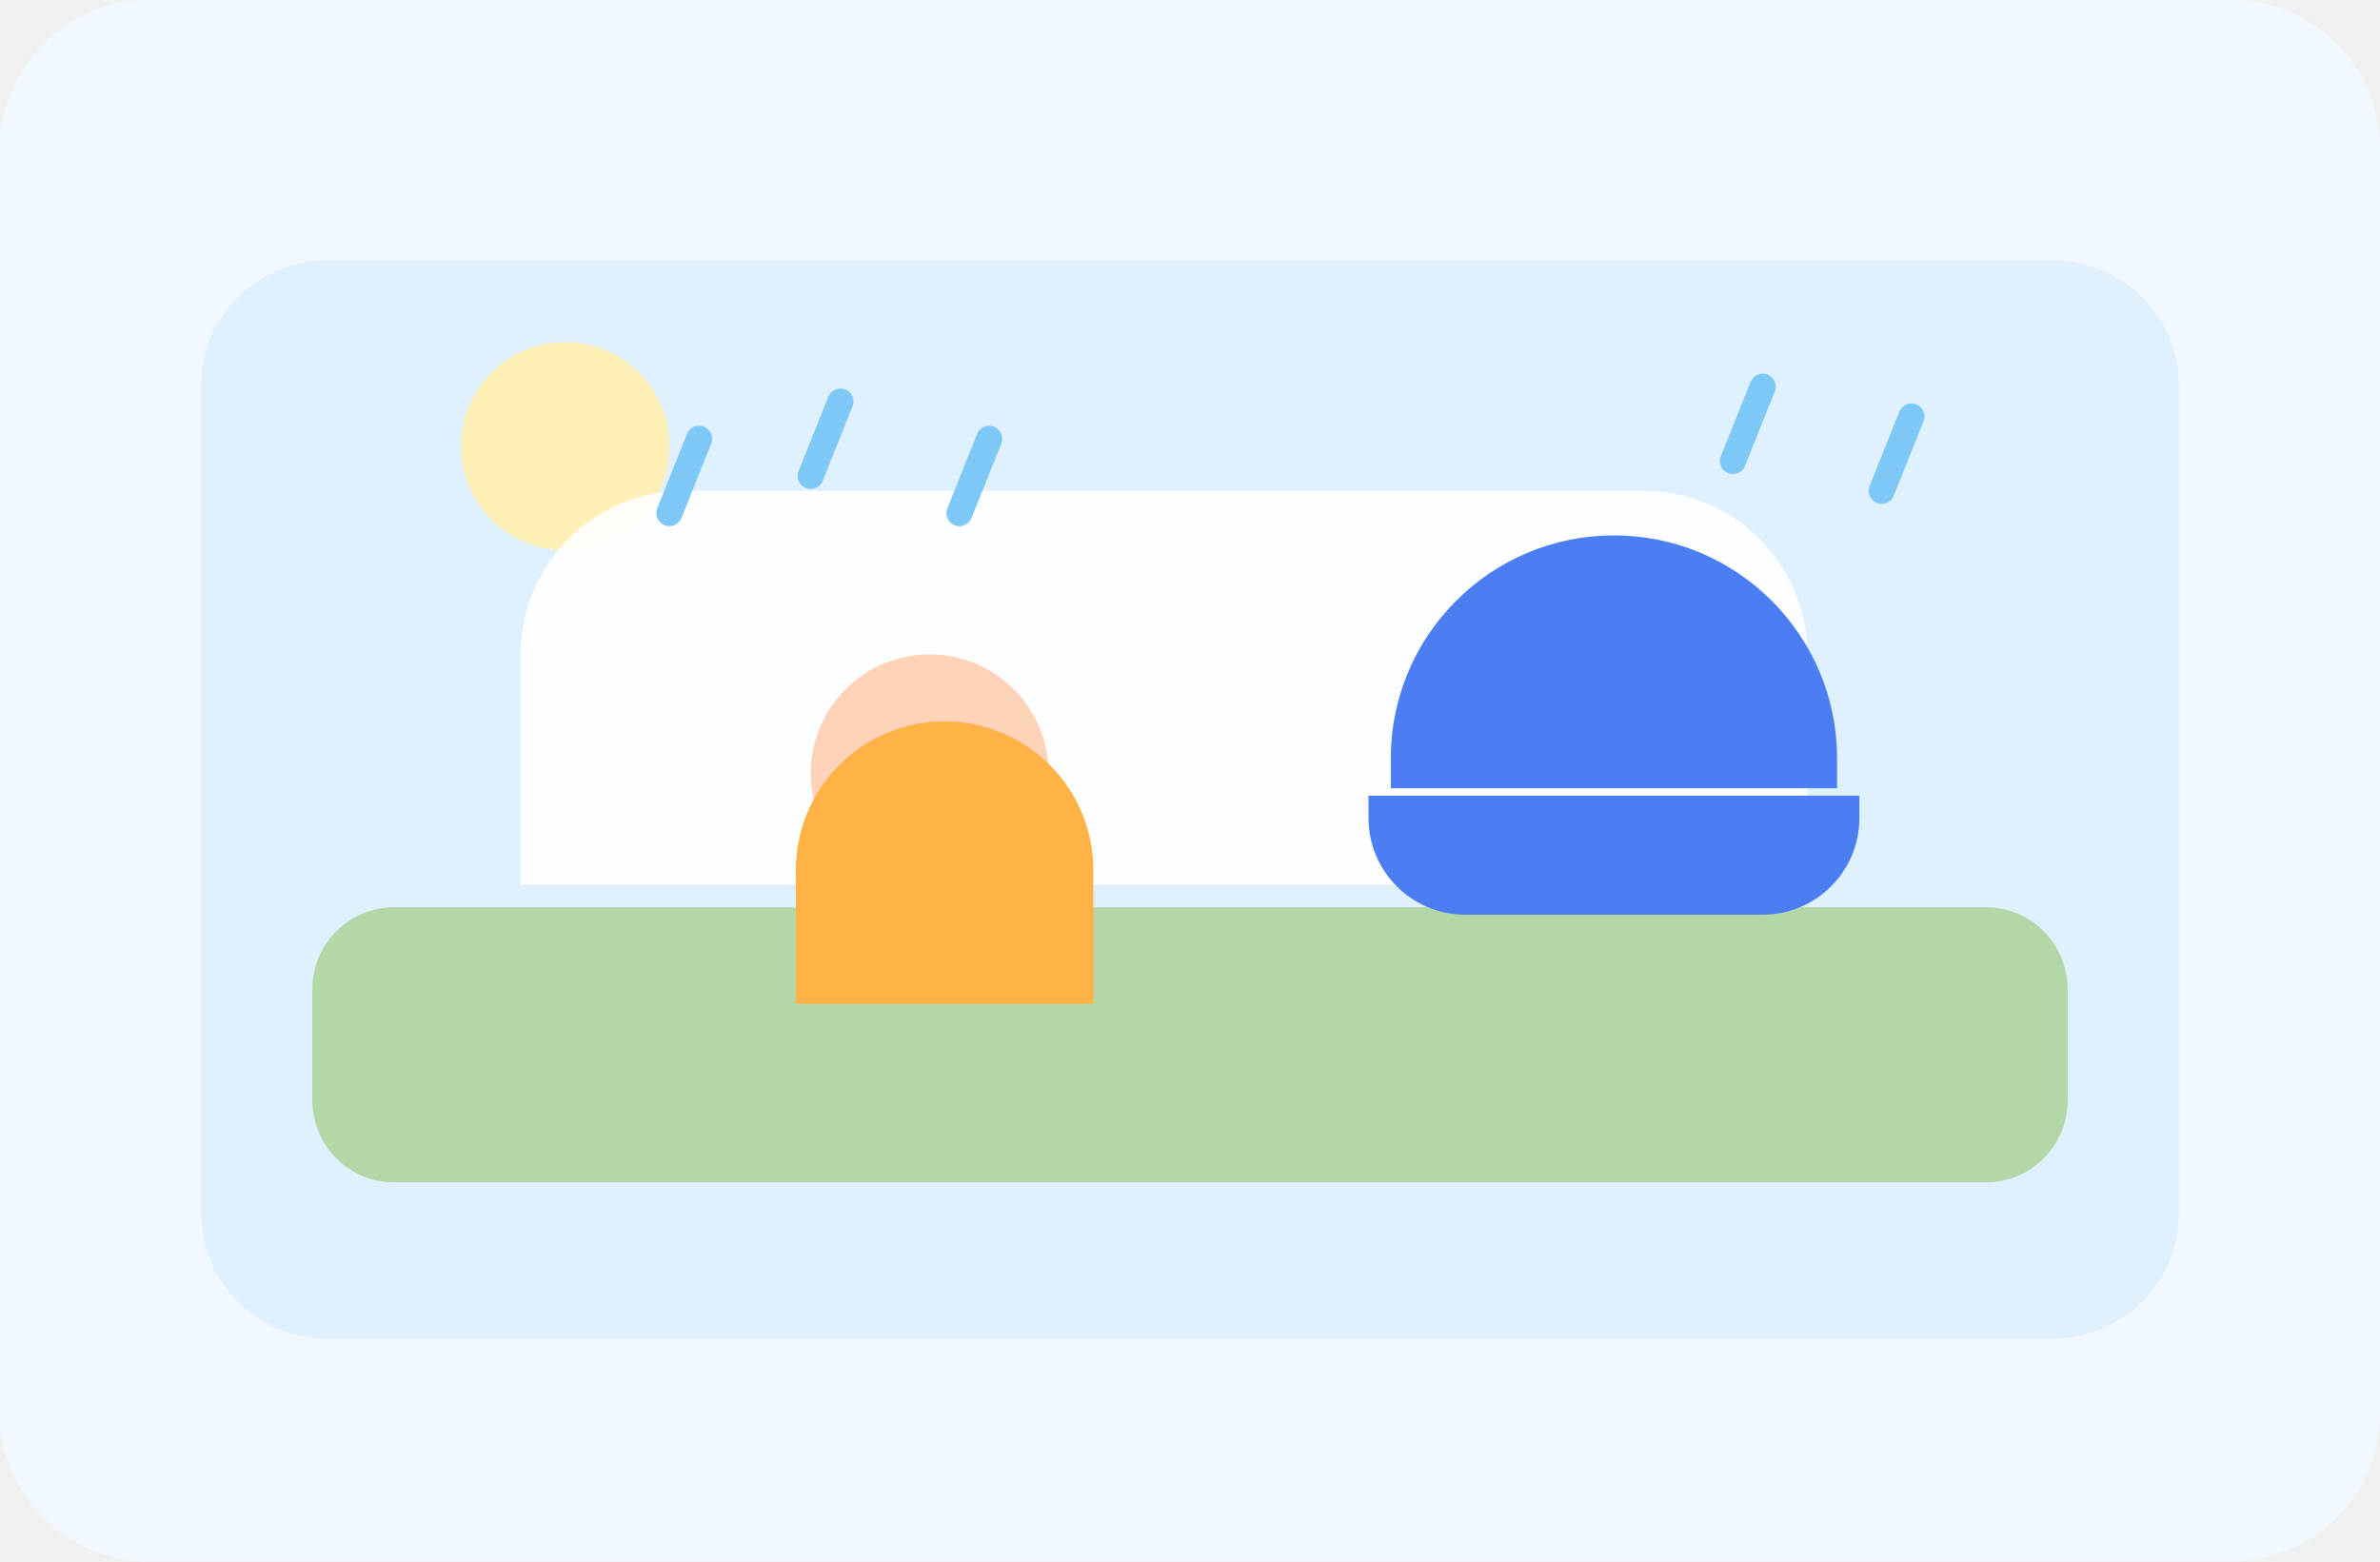
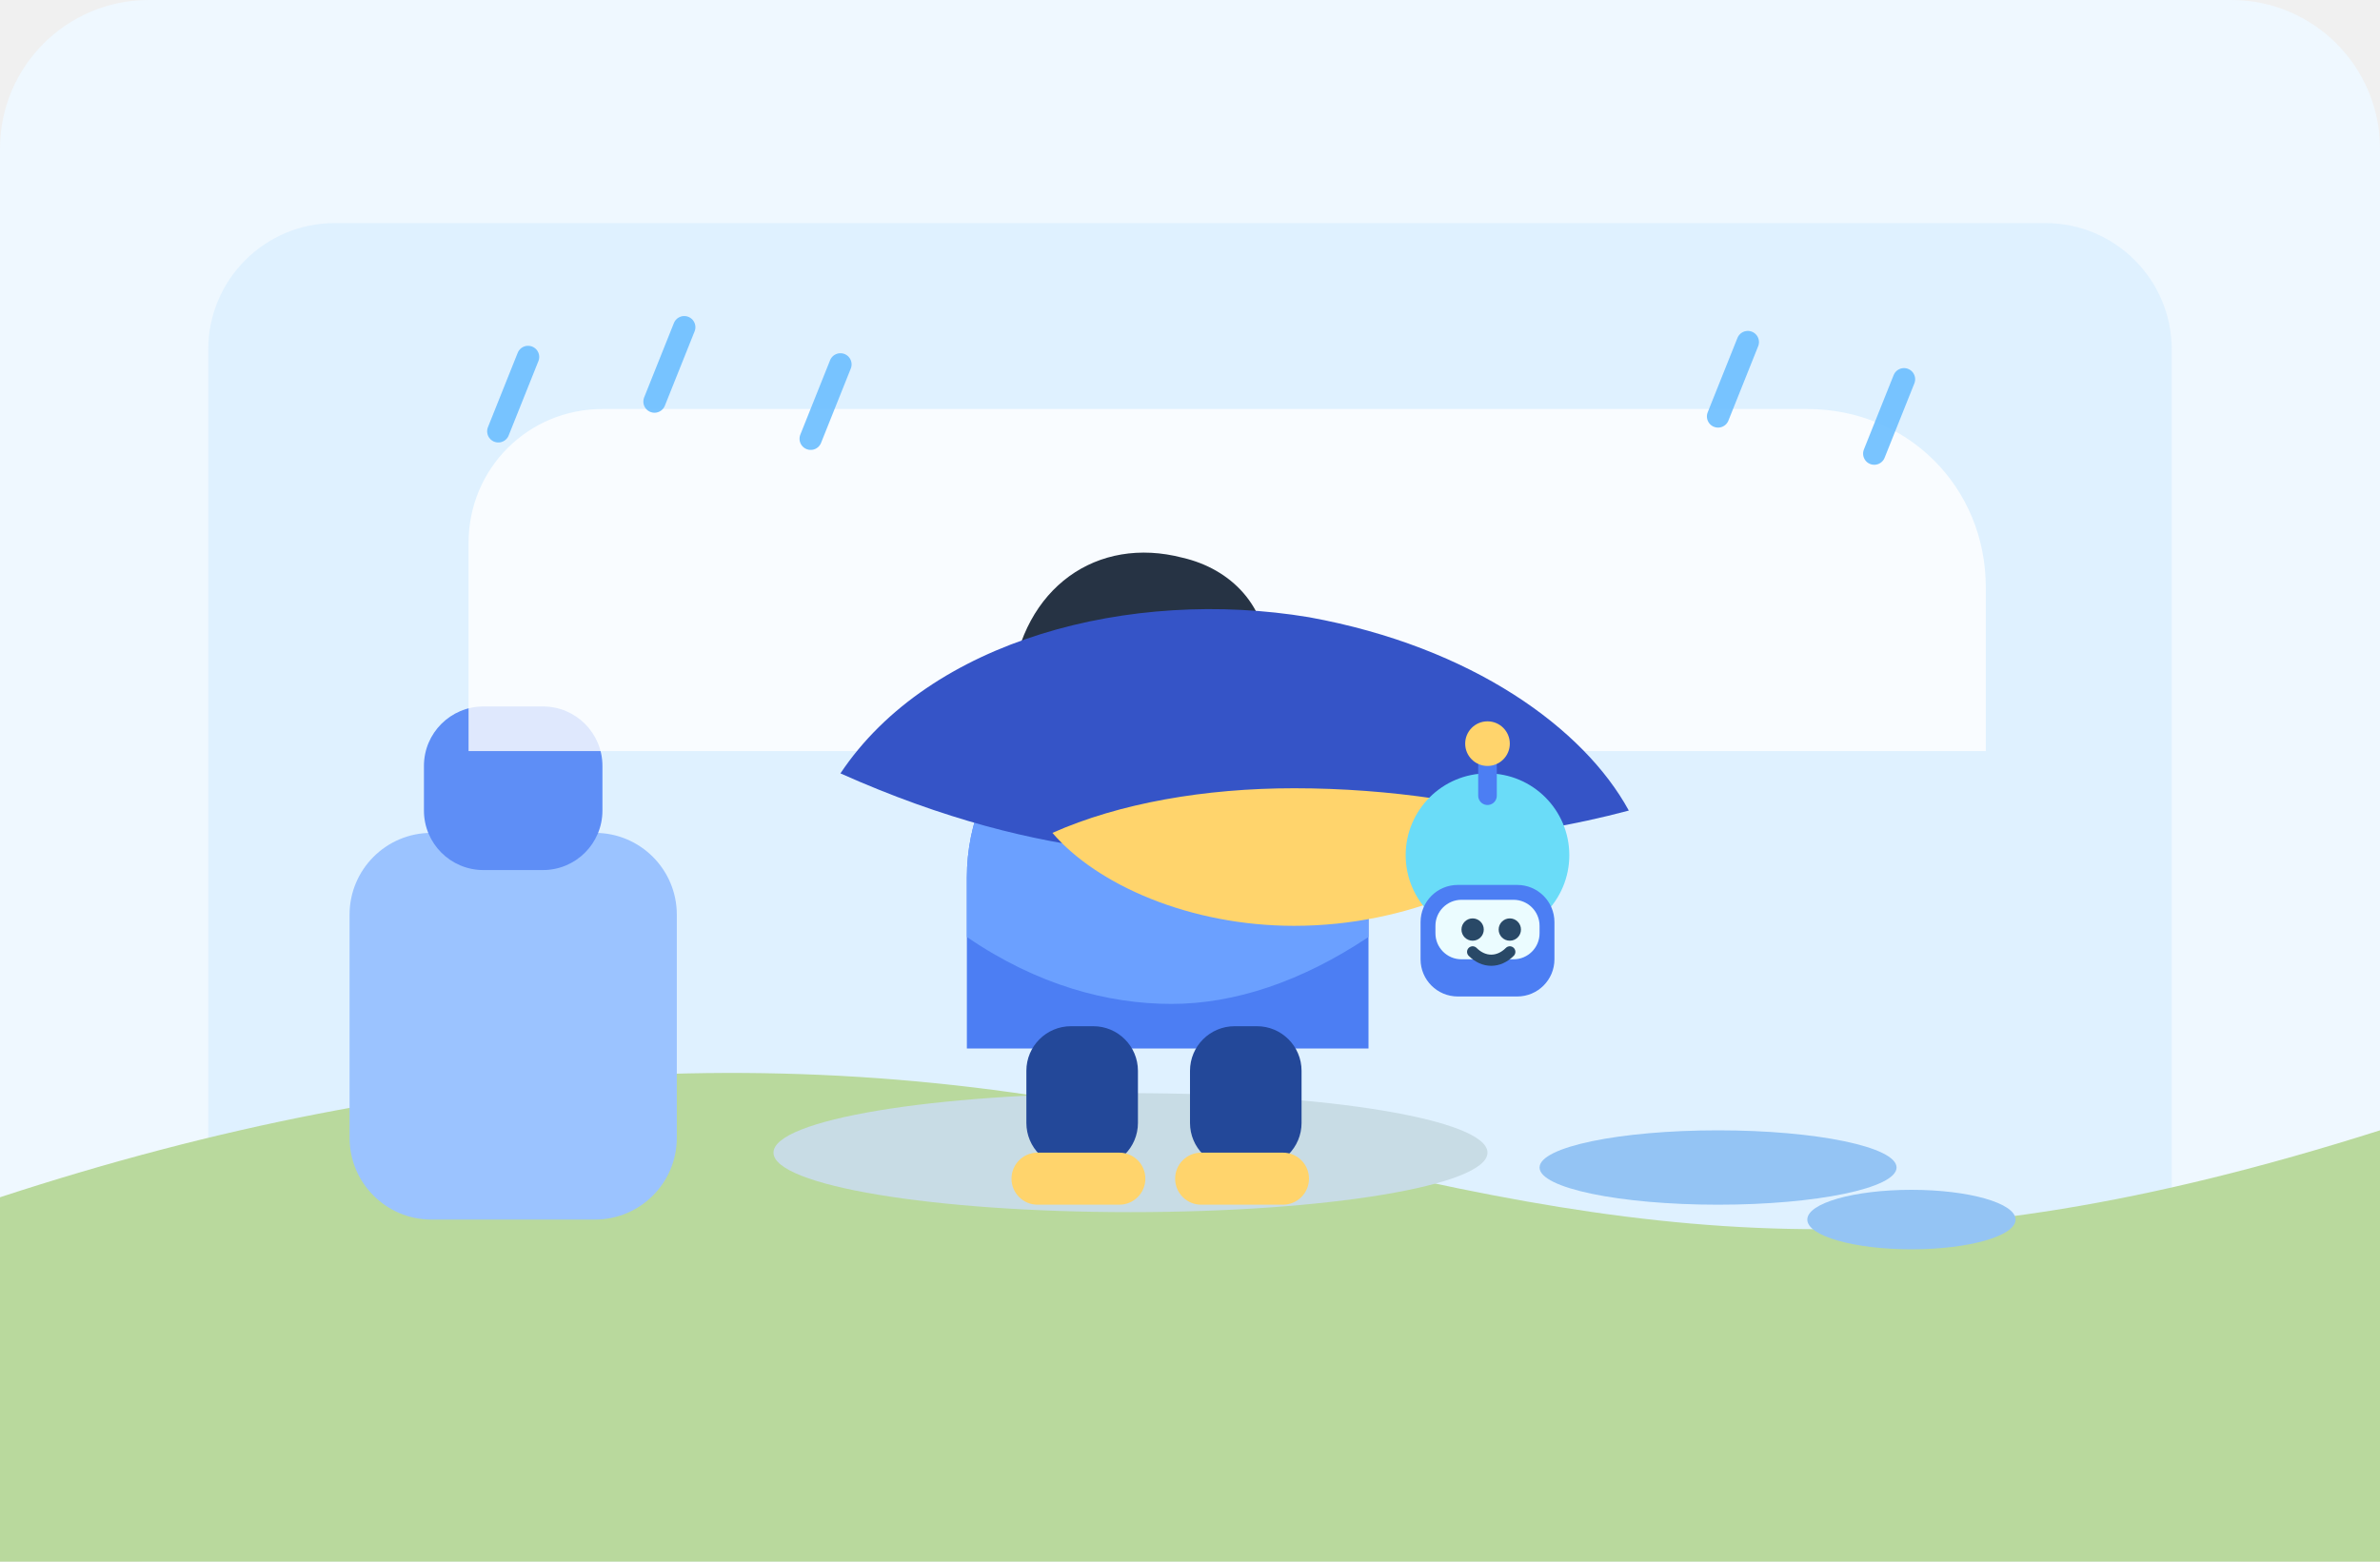
<svg xmlns="http://www.w3.org/2000/svg" width="640" height="420" viewBox="0 0 640 420" fill="none">
-   <rect width="640" height="420" rx="40" fill="#F2F8FF" />
-   <rect x="54" y="70" width="532" height="290" rx="34" fill="#DFF0FF" />
-   <rect x="84" y="244" width="472" height="74" rx="22" fill="#B4D7A8" />
-   <circle cx="152" cy="120" r="28" fill="#FFF0B8" />
-   <path d="M140 176C140 151.699 159.699 132 184 132H442C466.301 132 486 151.699 486 176V238H140V176Z" fill="#FFFFFF" opacity="0.9" />
-   <circle cx="250" cy="208" r="32" fill="#FFD3B9" />
-   <path d="M214 234C214 211.909 231.909 194 254 194C276.091 194 294 211.909 294 234V270H214V234Z" fill="#FFB347" />
-   <path d="M374 204C374 170.863 400.863 144 434 144C467.137 144 494 170.863 494 204V212H374V204Z" fill="#4B7EF2" />
-   <path d="M368 214H500V220C500 234.359 488.359 246 474 246H394C379.641 246 368 234.359 368 220V214Z" fill="#4B7EF2" />
-   <path d="M188 118L180 138" stroke="#7EC8F8" stroke-width="7" stroke-linecap="round" />
-   <path d="M226 108L218 128" stroke="#7EC8F8" stroke-width="7" stroke-linecap="round" />
-   <path d="M266 118L258 138" stroke="#7EC8F8" stroke-width="7" stroke-linecap="round" />
-   <path d="M474 104L466 124" stroke="#7EC8F8" stroke-width="7" stroke-linecap="round" />
-   <path d="M514 112L506 132" stroke="#7EC8F8" stroke-width="7" stroke-linecap="round" />
+   <rect width="640" height="420" rx="40" fill="#EFF8FF" />
+   <rect x="56" y="60" width="528" height="300" rx="34" fill="#DFF1FF" />
+   <path d="M0 322C116 284 224 278 334 306C444 334 514 344 640 304V420H0V322Z" fill="#B9D99D" />
+   <rect x="94" y="224" width="88" height="104" rx="22" fill="#9BC3FF" />
+   <rect x="114" y="190" width="48" height="44" rx="16" fill="#5E8EF6" />
+   <path d="M126 190V146C126 126 142 110 162 110H486C513 110 534 131 534 158V202H126V190Z" fill="#FFFFFF" opacity="0.8" />
+   <g opacity="0.9">
+     <path d="M142 96L134 116" stroke="#6BBEFF" stroke-width="6" stroke-linecap="round" />
+     <path d="M184 88L176 108" stroke="#6BBEFF" stroke-width="6" stroke-linecap="round" />
+     <path d="M226 98L218 118" stroke="#6BBEFF" stroke-width="6" stroke-linecap="round" />
+     <path d="M470 92L462 112" stroke="#6BBEFF" stroke-width="6" stroke-linecap="round" />
+     <path d="M512 102L504 122" stroke="#6BBEFF" stroke-width="6" stroke-linecap="round" />
+   </g>
+   <g transform="translate(188 134)">
+     <ellipse cx="116" cy="176" rx="96" ry="16" fill="#C8DCE5" />
+     <circle cx="112" cy="58" r="28" fill="#FFD3BA" />
+     <path d="M84 50C87 24 107 10 130 16C143 19 153 29 153 44C139 37 122 36 103 41L84 50Z" fill="#263344" />
+     <circle cx="101" cy="60" r="3.5" fill="#263344" />
+     <circle cx="122" cy="60" r="3.5" fill="#263344" />
+     <path d="M102 74C108 79 116 79 122 74" stroke="#C56E57" stroke-width="4" stroke-linecap="round" />
+     <path d="M72 102C72 72 96 48 126 48C156 48 180 72 180 102V148H72V102Z" fill="#4C7EF3" />
+     <path d="M72 102C72 72 96 48 126 48C156 48 180 72 180 102V118C162 130 144 136 127 136C110 136 91 131 72 118V102Z" fill="#6BA0FF" />
+     <rect x="88" y="142" width="30" height="38" rx="12" fill="#234899" />
+     <rect x="132" y="142" width="30" height="38" rx="12" fill="#234899" />
+     <rect x="84" y="176" width="36" height="14" rx="7" fill="#FFD46C" />
+     <rect x="128" y="176" width="36" height="14" rx="7" fill="#FFD46C" />
+     <path d="M38 74C62 38 116 24 164 32C208 40 238 62 250 84C220 92 193 93 164 95C133 97 94 99 38 74Z" fill="#3554C7" />
+     <path d="M230 88C218 102 191 115 160 115C132 115 107 104 95 90C113 82 136 78 160 78C186 78 211 82 230 88Z" fill="#FFD46C" />
+     <circle cx="212" cy="96" r="22" fill="#6ADCF8" />
+     <rect x="194" y="104" width="36" height="30" rx="10" fill="#4C7EF3" />
+     <rect x="198" y="108" width="28" height="16" rx="7" fill="#EBFCFF" />
+     <circle cx="208" cy="116" r="3" fill="#294967" />
+     <circle cx="218" cy="116" r="3" fill="#294967" />
+     <path d="M208 122C211 125 215 125 218 122" stroke="#294967" stroke-width="3" stroke-linecap="round" />
+     <path d="M212 72V80" stroke="#4C7EF3" stroke-width="5" stroke-linecap="round" />
+     <circle cx="212" cy="66" r="6" fill="#FFD46C" />
+   </g>
+   <ellipse cx="462" cy="314" rx="48" ry="10" fill="#94C4F4" />
+   <ellipse cx="514" cy="328" rx="28" ry="8" fill="#94C4F4" />
</svg>
